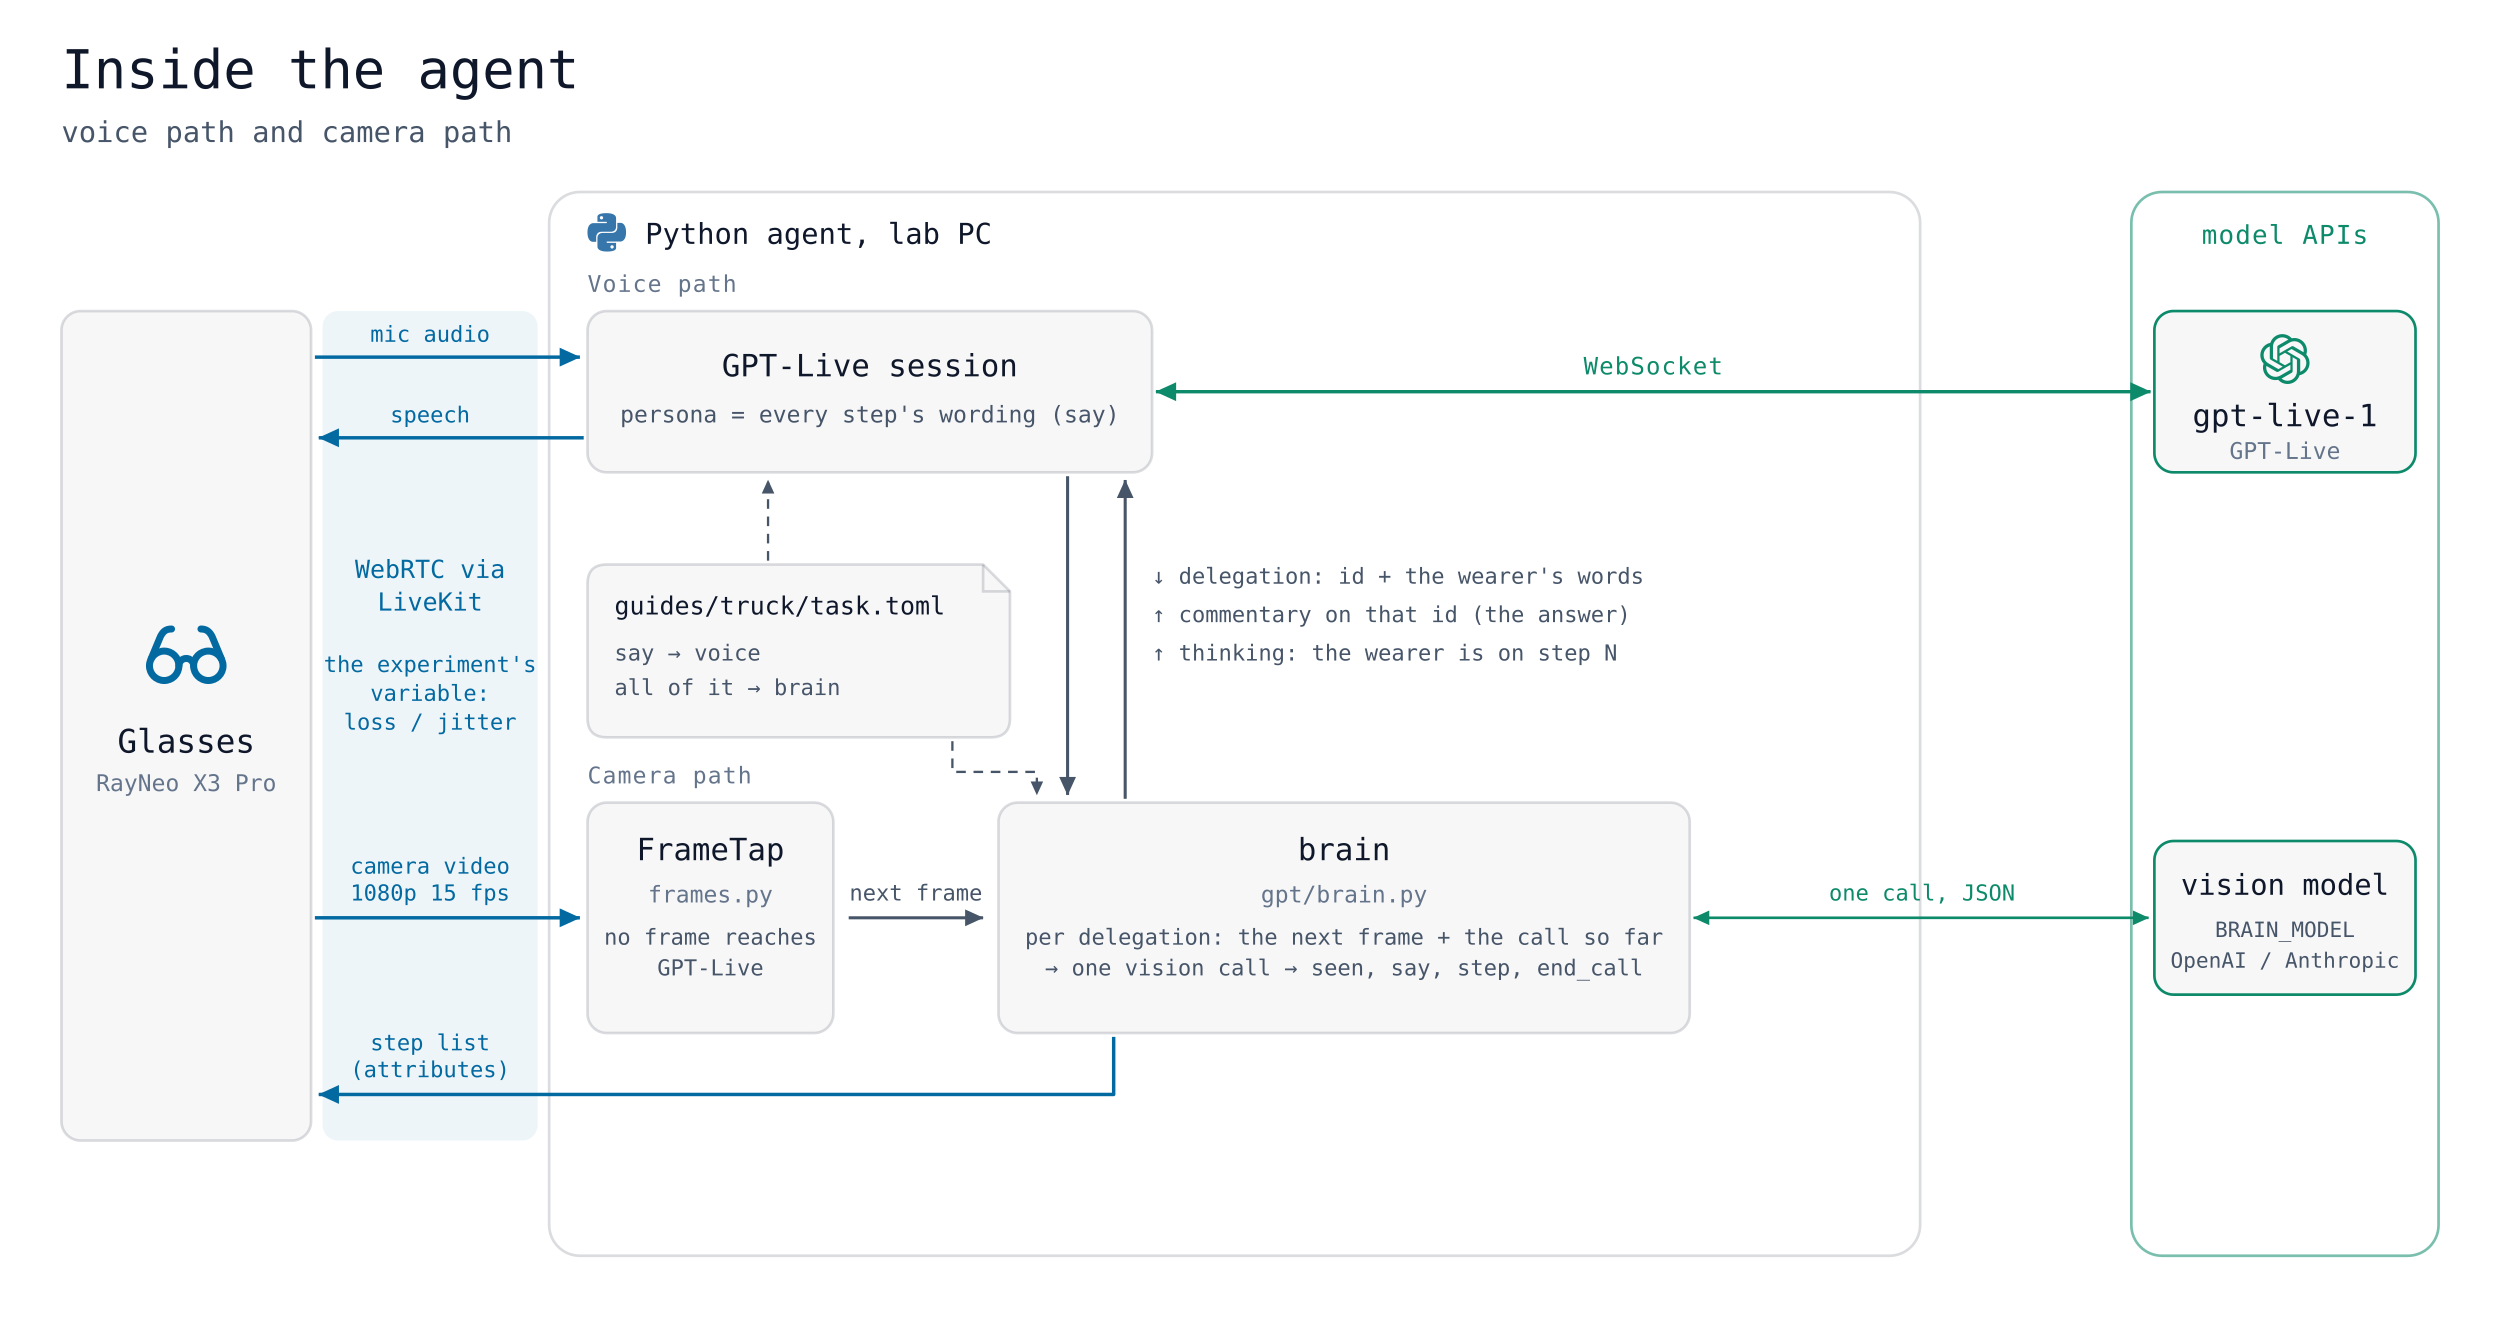
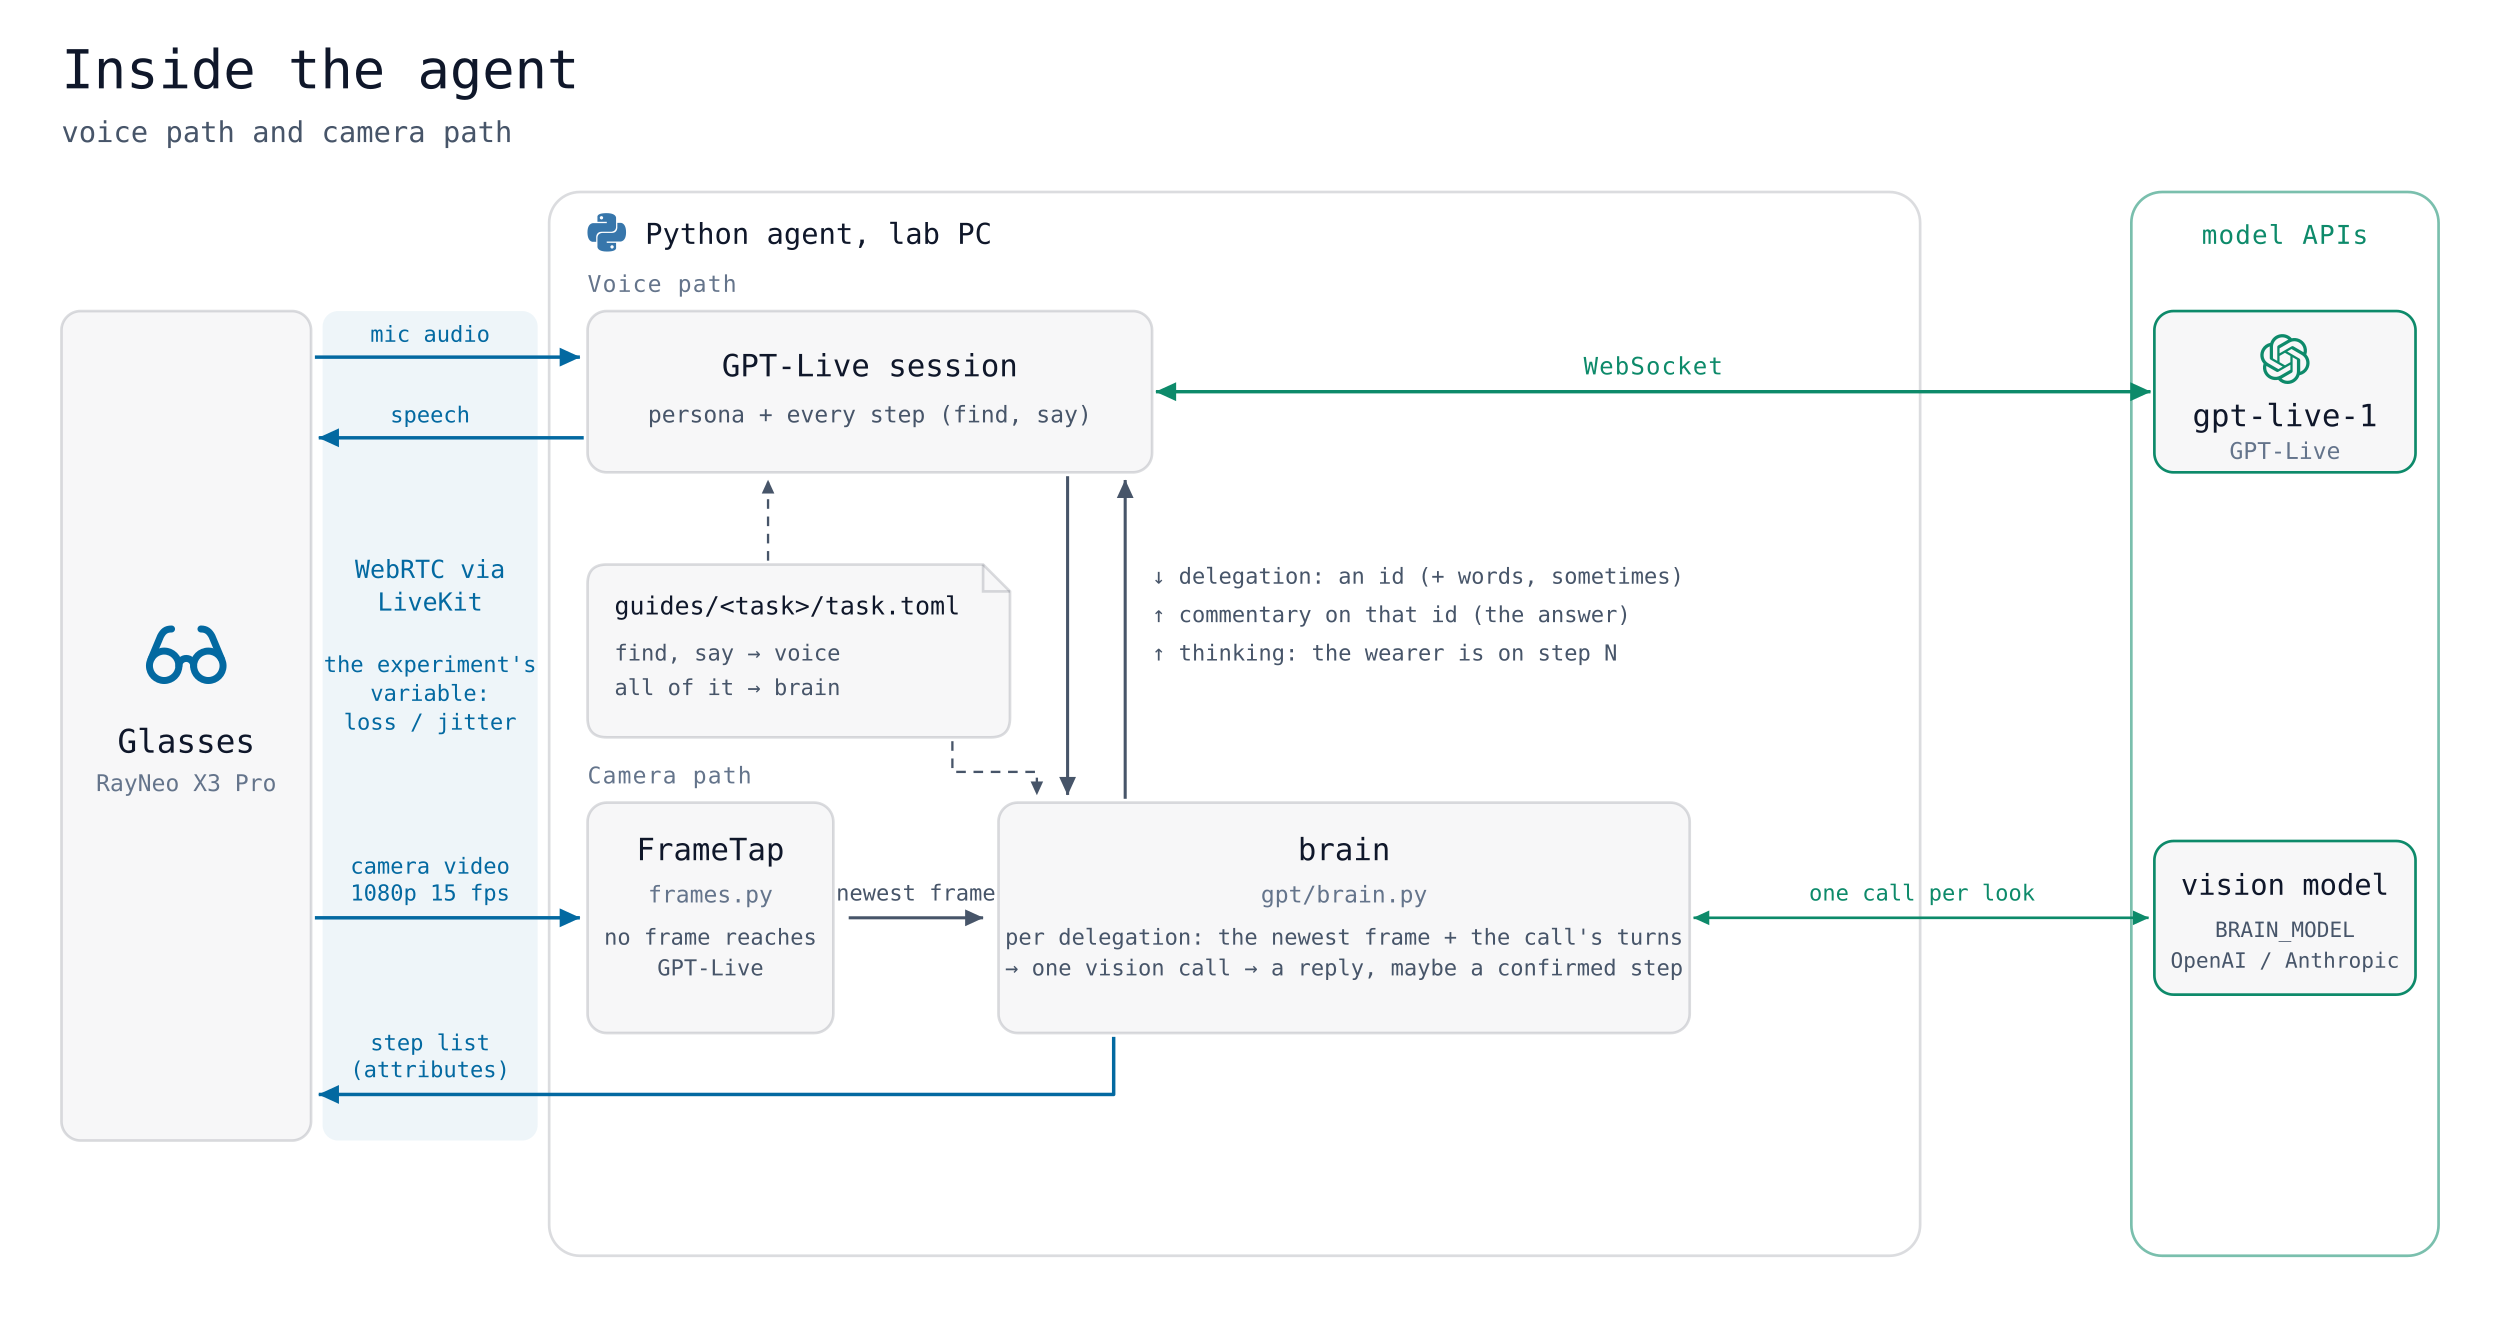
<svg xmlns="http://www.w3.org/2000/svg" width="1302" height="686" viewBox="0 0 1302 686" font-family="JetBrains Mono, Cascadia Mono, Consolas, monospace">
  <defs>
    <marker id="head" viewBox="0 0 10 10" refX="9" refY="5" markerWidth="6.5" markerHeight="6.5" orient="auto-start-reverse">
      <path d="M0 0.8 L9.2 5 L0 9.2 Z" fill="#0369a1" />
    </marker>
    <marker id="headm" viewBox="0 0 10 10" refX="9" refY="5" markerWidth="6.5" markerHeight="6.5" orient="auto-start-reverse">
      <path d="M0 0.8 L9.2 5 L0 9.2 Z" fill="#475569" />
    </marker>
    <marker id="headv" viewBox="0 0 10 10" refX="9" refY="5" markerWidth="6.5" markerHeight="6.5" orient="auto-start-reverse">
      <path d="M0 0.8 L9.2 5 L0 9.2 Z" fill="#0d8a6a" />
    </marker>
  </defs>
  <text x="32" y="46" font-size="28" fill="#0f172a" text-anchor="start">Inside the agent</text>
  <text x="32" y="74" font-size="15" fill="#475569" text-anchor="start">voice path and camera path</text>
  <rect x="32" y="162" width="130" height="432" rx="10" fill="#0f172a08" stroke="#0f172a26" stroke-width="1.4" />
  <g transform="translate(74.0,318) scale(1.91667)" fill="none" stroke="#0369a1" stroke-width="1.9" stroke-linecap="round" stroke-linejoin="round">
    <circle cx="6" cy="15" r="4" />
    <circle cx="18" cy="15" r="4" />
    <path d="M14 15a2 2 0 0 0-2-2 2 2 0 0 0-2 2" />
    <path d="M2.5 13 5 7c.7-1.3 1.4-2 3-2" />
    <path d="M21.5 13 19 7c-.7-1.3-1.5-2-3-2" />
  </g>
  <text x="97.0" y="392" font-size="17" fill="#0f172a" text-anchor="middle">Glasses</text>
  <text x="97.0" y="412" font-size="12" fill="#64748b" text-anchor="middle">RayNeo X3 Pro</text>
  <rect x="168" y="162" width="112" height="432" rx="8" fill="#0369a1" fill-opacity="0.07" />
  <text x="224.0" y="301" font-size="13" fill="#0369a1" text-anchor="middle">WebRTC via</text>
  <text x="224.0" y="318" font-size="13" fill="#0369a1" text-anchor="middle">LiveKit</text>
  <text x="224.0" y="350" font-size="11.5" fill="#0369a1" text-anchor="middle">the experiment's</text>
  <text x="224.0" y="365" font-size="11.5" fill="#0369a1" text-anchor="middle">variable:</text>
  <text x="224.0" y="380" font-size="11.5" fill="#0369a1" text-anchor="middle">loss / jitter</text>
  <rect x="286" y="100" width="714" height="554" rx="16" fill="none" stroke="#0f172a26" stroke-width="1.4" />
  <g transform="translate(306.0,111) scale(0.833333)" fill="#3776AB">
    <path d="M14.25.18l.9.2.73.26.59.3.45.32.34.34.25.34.16.33.1.3.04.26.02.2-.01.13V8.5l-.05.63-.13.55-.21.46-.26.38-.3.31-.33.25-.35.19-.35.14-.33.1-.3.07-.26.04-.21.02H8.77l-.69.05-.59.14-.5.22-.41.27-.33.32-.27.35-.2.36-.15.37-.1.35-.07.32-.04.27-.02.21v3.06H3.17l-.21-.03-.28-.07-.32-.12-.35-.18-.36-.26-.36-.36-.35-.46-.32-.59-.28-.73-.21-.88-.14-1.05-.05-1.23.06-1.22.16-1.04.24-.87.32-.71.36-.57.4-.44.42-.33.42-.24.4-.16.36-.1.32-.05.24-.01h.16l.06.01h8.16v-.83H6.18l-.01-2.75-.02-.37.05-.34.11-.31.17-.28.25-.26.31-.23.38-.2.44-.18.51-.15.58-.12.64-.1.71-.06.77-.04.84-.02 1.27.05zm-6.3 1.98l-.23.33-.08.41.08.41.23.34.33.22.41.09.41-.09.33-.22.23-.34.08-.41-.08-.41-.23-.33-.33-.22-.41-.09-.41.09zm13.09 3.95l.28.06.32.12.35.18.36.27.36.35.35.47.32.59.28.73.21.88.14 1.04.05 1.23-.06 1.23-.16 1.04-.24.86-.32.71-.36.57-.4.45-.42.33-.42.24-.4.16-.36.09-.32.05-.24.02-.16-.01h-8.22v.82h5.84l.01 2.76.02.36-.05.34-.11.31-.17.29-.25.25-.31.24-.38.2-.44.17-.51.15-.58.13-.64.09-.71.07-.77.04-.84.01-1.27-.04-1.07-.14-.9-.2-.73-.25-.59-.3-.45-.33-.34-.34-.25-.34-.16-.33-.1-.3-.04-.25-.02-.2.01-.13v-5.34l.05-.64.13-.54.21-.46.26-.38.3-.32.33-.24.35-.2.35-.14.33-.1.3-.06.26-.04.21-.02.13-.01h5.84l.69-.05.59-.14.5-.21.41-.28.33-.32.27-.35.2-.36.15-.36.1-.35.07-.32.04-.28.02-.21V6.07h2.09l.14.01zm-6.47 14.25l-.23.33-.08.41.08.41.23.33.33.23.41.08.41-.08.33-.23.23-.33.08-.41-.08-.41-.23-.33-.33-.23-.41-.08-.41.08z" />
  </g>
  <text x="336" y="127" font-size="15" fill="#0f172a" text-anchor="start">Python agent, lab PC</text>
  <text x="306" y="152" font-size="12" fill="#64748b" text-anchor="start" letter-spacing="0.6">Voice path</text>
  <text x="306" y="408" font-size="12" fill="#64748b" text-anchor="start" letter-spacing="0.6">Camera path</text>
  <rect x="306" y="162" width="294" height="84" rx="10" fill="#0f172a08" stroke="#0f172a26" stroke-width="1.4" />
  <text x="453.0" y="196" font-size="16" fill="#0f172a" text-anchor="middle">GPT-Live session</text>
-   <text x="453.0" y="220" font-size="12" fill="#475569" text-anchor="middle">persona = every step's wording (say)</text>
+   <text x="453.0" y="220" font-size="12" fill="#475569" text-anchor="middle">persona + every step (find, say)</text>
  <rect x="306" y="418" width="128" height="120" rx="10" fill="#0f172a08" stroke="#0f172a26" stroke-width="1.4" />
  <text x="370.0" y="448" font-size="16" fill="#0f172a" text-anchor="middle">FrameTap</text>
  <text x="370.0" y="470" font-size="12" fill="#64748b" text-anchor="middle">frames.py</text>
  <text x="370.0" y="492" font-size="11.5" fill="#475569" text-anchor="middle">no frame reaches</text>
  <text x="370.0" y="508" font-size="11.5" fill="#475569" text-anchor="middle">GPT-Live</text>
  <rect x="520" y="418" width="360" height="120" rx="10" fill="#0f172a08" stroke="#0f172a26" stroke-width="1.4" />
  <text x="700.0" y="448" font-size="16" fill="#0f172a" text-anchor="middle">brain</text>
  <text x="700.0" y="470" font-size="12" fill="#64748b" text-anchor="middle">gpt/brain.py</text>
-   <text x="700.0" y="492" font-size="11.5" fill="#475569" text-anchor="middle">per delegation: the next frame + the call so far</text>
-   <text x="700.0" y="508" font-size="11.5" fill="#475569" text-anchor="middle">→ one vision call → seen, say, step, end_call</text>
+   <text x="700.0" y="492" font-size="11.5" fill="#475569" text-anchor="middle">per delegation: the newest frame + the call's turns</text>
+   <text x="700.0" y="508" font-size="11.5" fill="#475569" text-anchor="middle">→ one vision call → a reply, maybe a confirmed step</text>
  <path d="M442 478.0 L512 478.0" fill="none" stroke="#475569" stroke-width="1.6" stroke-linejoin="round" marker-end="url(#headm)" />
-   <text x="477.0" y="469.0" font-size="11.5" fill="#475569" text-anchor="middle">next frame</text>
+   <text x="477.0" y="469.0" font-size="11.5" fill="#475569" text-anchor="middle">newest frame</text>
  <path d="M316 294 H512 L526 308 V374 Q526 384 516 384 H316 Q306 384 306 374 V304 Q306 294 316 294 Z" fill="#0f172a08" stroke="#0f172a26" stroke-width="1.4" />
  <path d="M512 294 V308 H526" fill="none" stroke="#0f172a26" stroke-width="1.4" />
-   <text x="320" y="320" font-size="13" fill="#0f172a" text-anchor="start">guides/truck/task.toml</text>
-   <text x="320" y="344" font-size="11.5" fill="#475569" text-anchor="start">say → voice</text>
+   <text x="320" y="320" font-size="13" fill="#0f172a" text-anchor="start">guides/&lt;task&gt;/task.toml</text>
+   <text x="320" y="344" font-size="11.5" fill="#475569" text-anchor="start">find, say → voice</text>
  <text x="320" y="362" font-size="11.5" fill="#475569" text-anchor="start">all of it → brain</text>
  <path d="M400 292 L400 250" fill="none" stroke="#475569" stroke-width="1.2" stroke-linejoin="round" stroke-dasharray="5 4" marker-end="url(#headm)" />
  <path d="M496 386 L496 402 L540 402 L540 414" fill="none" stroke="#475569" stroke-width="1.2" stroke-linejoin="round" stroke-dasharray="5 4" marker-end="url(#headm)" />
  <path d="M556 248 L556 414" fill="none" stroke="#475569" stroke-width="1.6" stroke-linejoin="round" marker-end="url(#headm)" />
  <path d="M586 416 L586 250" fill="none" stroke="#475569" stroke-width="1.6" stroke-linejoin="round" marker-end="url(#headm)" />
-   <text x="600" y="304" font-size="11.5" fill="#475569" text-anchor="start">↓ delegation: id + the wearer's words</text>
+   <text x="600" y="304" font-size="11.5" fill="#475569" text-anchor="start">↓ delegation: an id (+ words, sometimes)</text>
  <text x="600" y="324" font-size="11.5" fill="#475569" text-anchor="start">↑ commentary on that id (the answer)</text>
  <text x="600" y="344" font-size="11.5" fill="#475569" text-anchor="start">↑ thinking: the wearer is on step N</text>
  <path d="M164 186 L302 186" fill="none" stroke="#0369a1" stroke-width="1.8" stroke-linejoin="round" marker-end="url(#head)" />
  <text x="224.0" y="178" font-size="11.5" fill="#0369a1" text-anchor="middle">mic audio</text>
  <path d="M304 228 L166 228" fill="none" stroke="#0369a1" stroke-width="1.8" stroke-linejoin="round" marker-end="url(#head)" />
  <text x="224.0" y="220" font-size="11.5" fill="#0369a1" text-anchor="middle">speech</text>
  <path d="M164 478.0 L302 478.0" fill="none" stroke="#0369a1" stroke-width="1.8" stroke-linejoin="round" marker-end="url(#head)" />
  <text x="224.0" y="455.0" font-size="11.5" fill="#0369a1" text-anchor="middle">camera video</text>
  <text x="224.0" y="469.0" font-size="11.5" fill="#0369a1" text-anchor="middle">1080p 15 fps</text>
  <path d="M580 540 L580 570 L166 570" fill="none" stroke="#0369a1" stroke-width="1.8" stroke-linejoin="round" marker-end="url(#head)" />
  <text x="224.0" y="547" font-size="11.5" fill="#0369a1" text-anchor="middle">step list</text>
  <text x="224.0" y="561" font-size="11.5" fill="#0369a1" text-anchor="middle">(attributes)</text>
  <rect x="1110" y="100" width="160" height="554" rx="16" fill="none" stroke="#0d8a6a" stroke-opacity="0.55" stroke-width="1.4" />
  <text x="1190.0" y="127" font-size="13.5" fill="#0d8a6a" text-anchor="middle" letter-spacing="0.6">model APIs</text>
  <rect x="1122" y="162" width="136" height="84" rx="10" fill="#0f172a08" stroke="#0d8a6a" stroke-width="1.4" />
  <g transform="translate(1177.0,174) scale(1.08333)" fill="#0d8a6a">
    <path d="M22.282 9.821a5.985 5.985 0 0 0-.516-4.911 6.046 6.046 0 0 0-6.51-2.9A6.065 6.065 0 0 0 4.981 4.182a5.985 5.985 0 0 0-3.998 2.9 6.046 6.046 0 0 0 .743 7.097 5.98 5.98 0 0 0 .511 4.911 6.051 6.051 0 0 0 6.515 2.9A5.985 5.985 0 0 0 13.26 24a6.056 6.056 0 0 0 5.772-4.206 5.989 5.989 0 0 0 3.998-2.9 6.056 6.056 0 0 0-.748-7.073zm-9.022 12.608a4.476 4.476 0 0 1-2.876-1.041l.142-.08 4.778-2.758a.795.795 0 0 0 .393-.681v-6.737l2.02 1.169a.071.071 0 0 1 .038.052v5.583a4.504 4.504 0 0 1-4.495 4.494zm-9.661-4.125a4.471 4.471 0 0 1-.535-3.014l.142.085 4.783 2.758a.771.771 0 0 0 .781 0l5.843-3.369v2.332a.08.08 0 0 1-.033.061L9.74 19.95a4.499 4.499 0 0 1-6.141-1.646zM2.341 7.896a4.485 4.485 0 0 1 2.365-1.973V11.6a.766.766 0 0 0 .388.676l5.814 3.354-2.02 1.169a.076.076 0 0 1-.071 0l-4.83-2.787A4.504 4.504 0 0 1 2.341 7.872zm16.596 3.856L13.104 8.364 15.119 7.2a.076.076 0 0 1 .071 0l4.83 2.791a4.494 4.494 0 0 1-.676 8.104v-5.677a.79.79 0 0 0-.407-.667zm2.011-3.023l-.142-.085-4.774-2.782a.776.776 0 0 0-.785 0L9.409 9.23V6.897a.066.066 0 0 1 .028-.061l4.83-2.787a4.499 4.499 0 0 1 6.68 4.66zM8.306 12.863l-2.02-1.164a.08.08 0 0 1-.038-.057V6.074a4.499 4.499 0 0 1 7.376-3.454l-.142.081L8.704 5.459a.795.795 0 0 0-.393.681zm1.098-2.365l2.602-1.5 2.607 1.5v2.999l-2.597 1.5-2.607-1.5Z" />
  </g>
  <text x="1190.0" y="222" font-size="16" fill="#0f172a" text-anchor="middle">gpt-live-1</text>
  <text x="1190.0" y="239" font-size="12" fill="#64748b" text-anchor="middle">GPT-Live</text>
  <rect x="1122" y="438.0" width="136" height="80" rx="10" fill="#0f172a08" stroke="#0d8a6a" stroke-width="1.4" />
  <text x="1190.0" y="466.0" font-size="15" fill="#0f172a" text-anchor="middle">vision model</text>
  <text x="1190.0" y="488.0" font-size="11" fill="#475569" text-anchor="middle">BRAIN_MODEL</text>
  <text x="1190.0" y="504.0" font-size="11" fill="#475569" text-anchor="middle">OpenAI / Anthropic</text>
  <path d="M602 204.0 L1120 204.0" fill="none" stroke="#0d8a6a" stroke-width="1.8" stroke-linejoin="round" marker-start="url(#headv)" marker-end="url(#headv)" />
  <text x="861.0" y="195.0" font-size="12.5" fill="#0d8a6a" text-anchor="middle" letter-spacing="0.6">WebSocket</text>
  <path d="M882 478.0 L1119 478.0" fill="none" stroke="#0d8a6a" stroke-width="1.4" stroke-linejoin="round" marker-start="url(#headv)" marker-end="url(#headv)" />
-   <text x="1001.0" y="469.0" font-size="11.5" fill="#0d8a6a" text-anchor="middle">one call, JSON</text>
+   <text x="1001.0" y="469.0" font-size="11.5" fill="#0d8a6a" text-anchor="middle">one call per look</text>
</svg>
